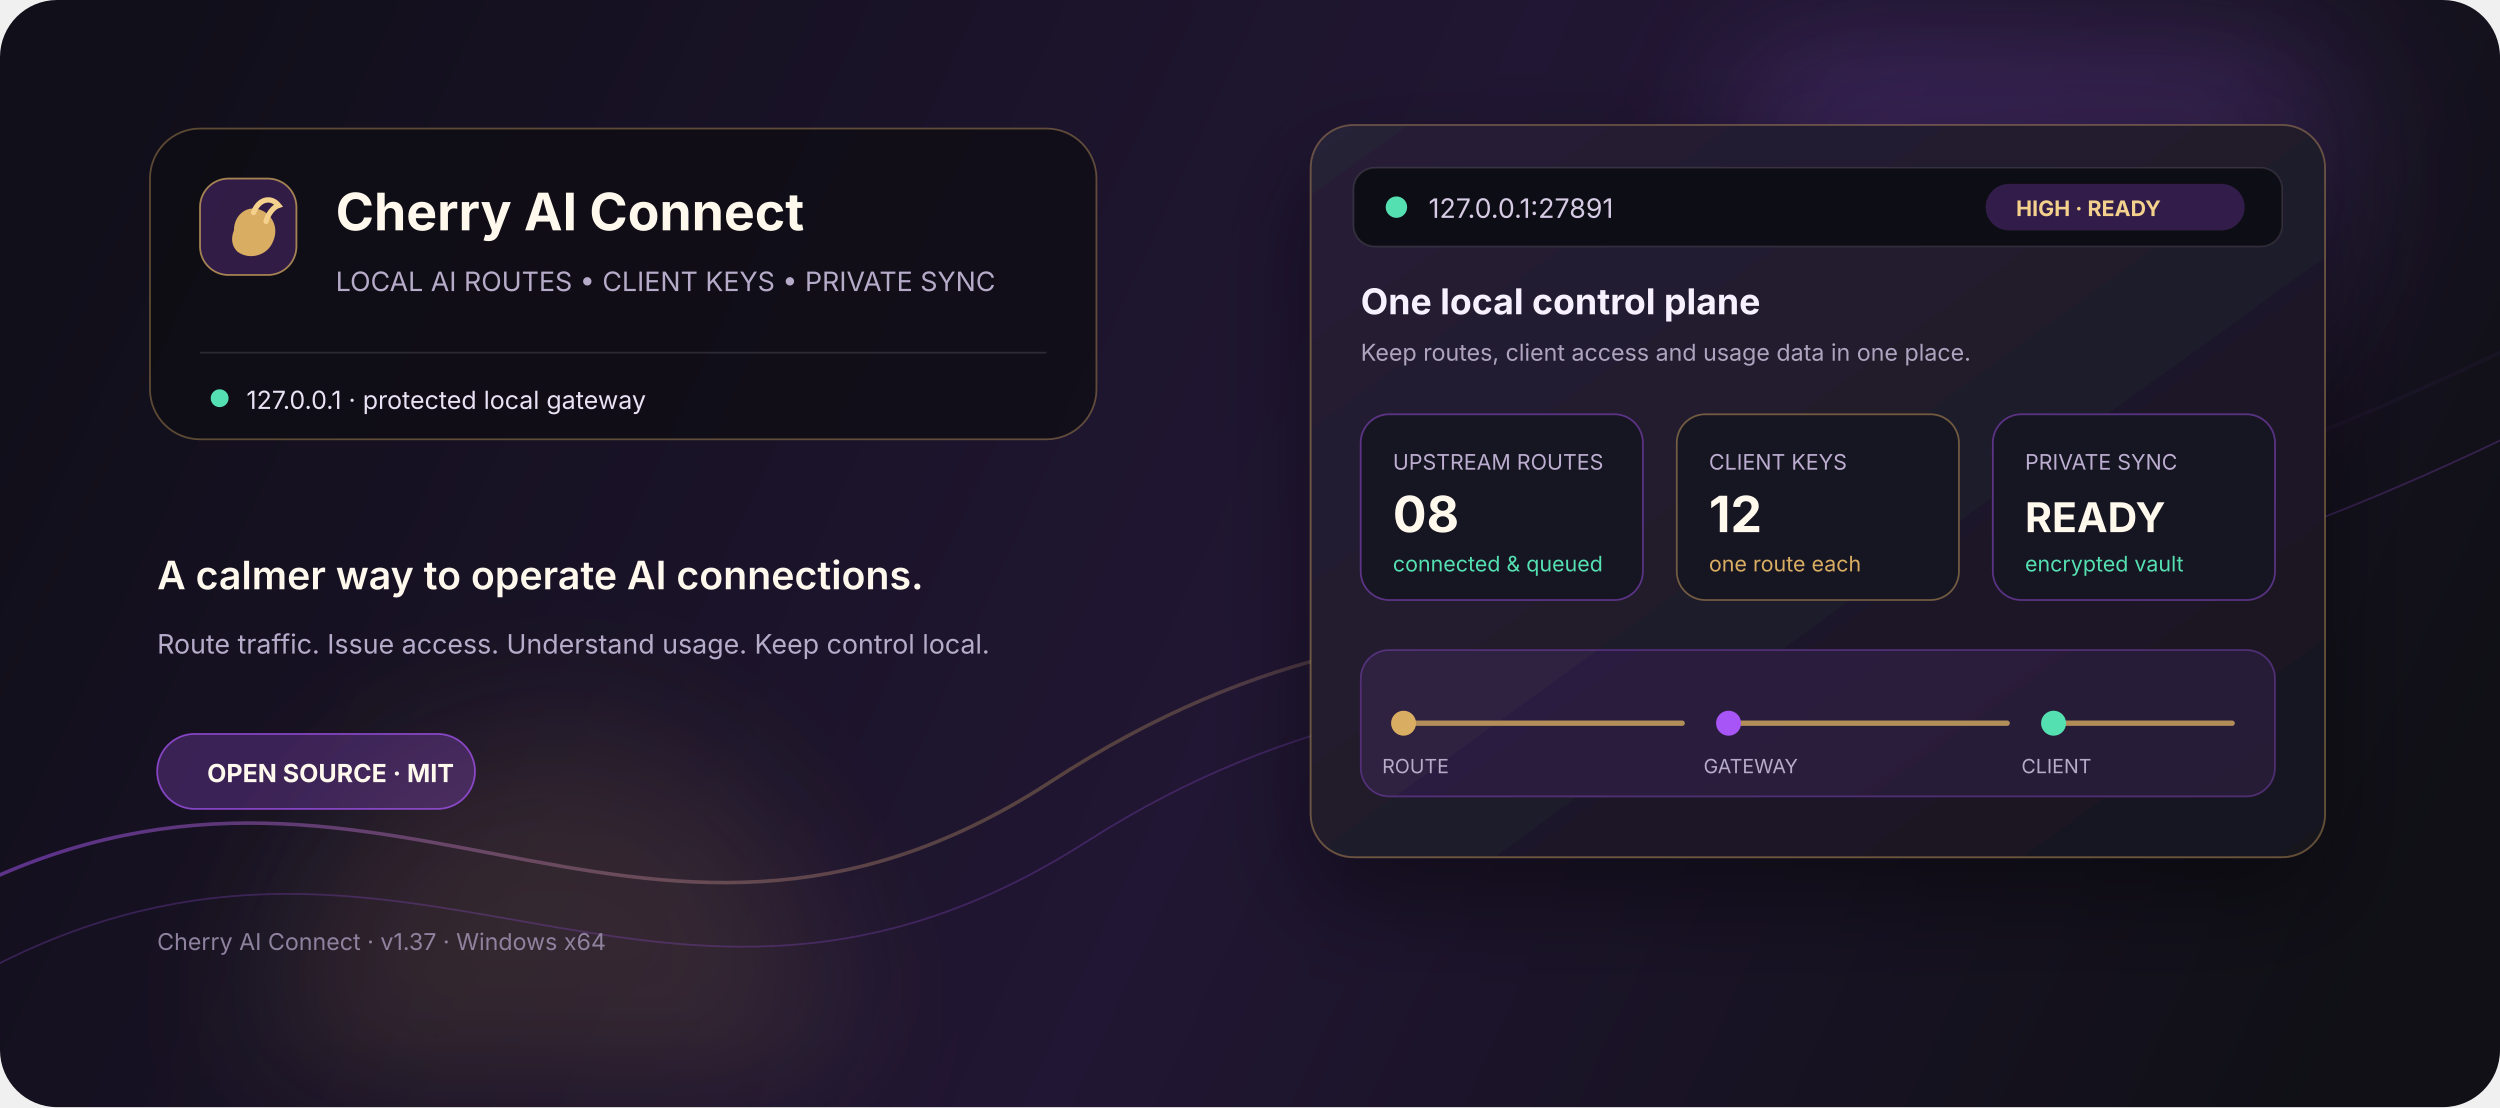
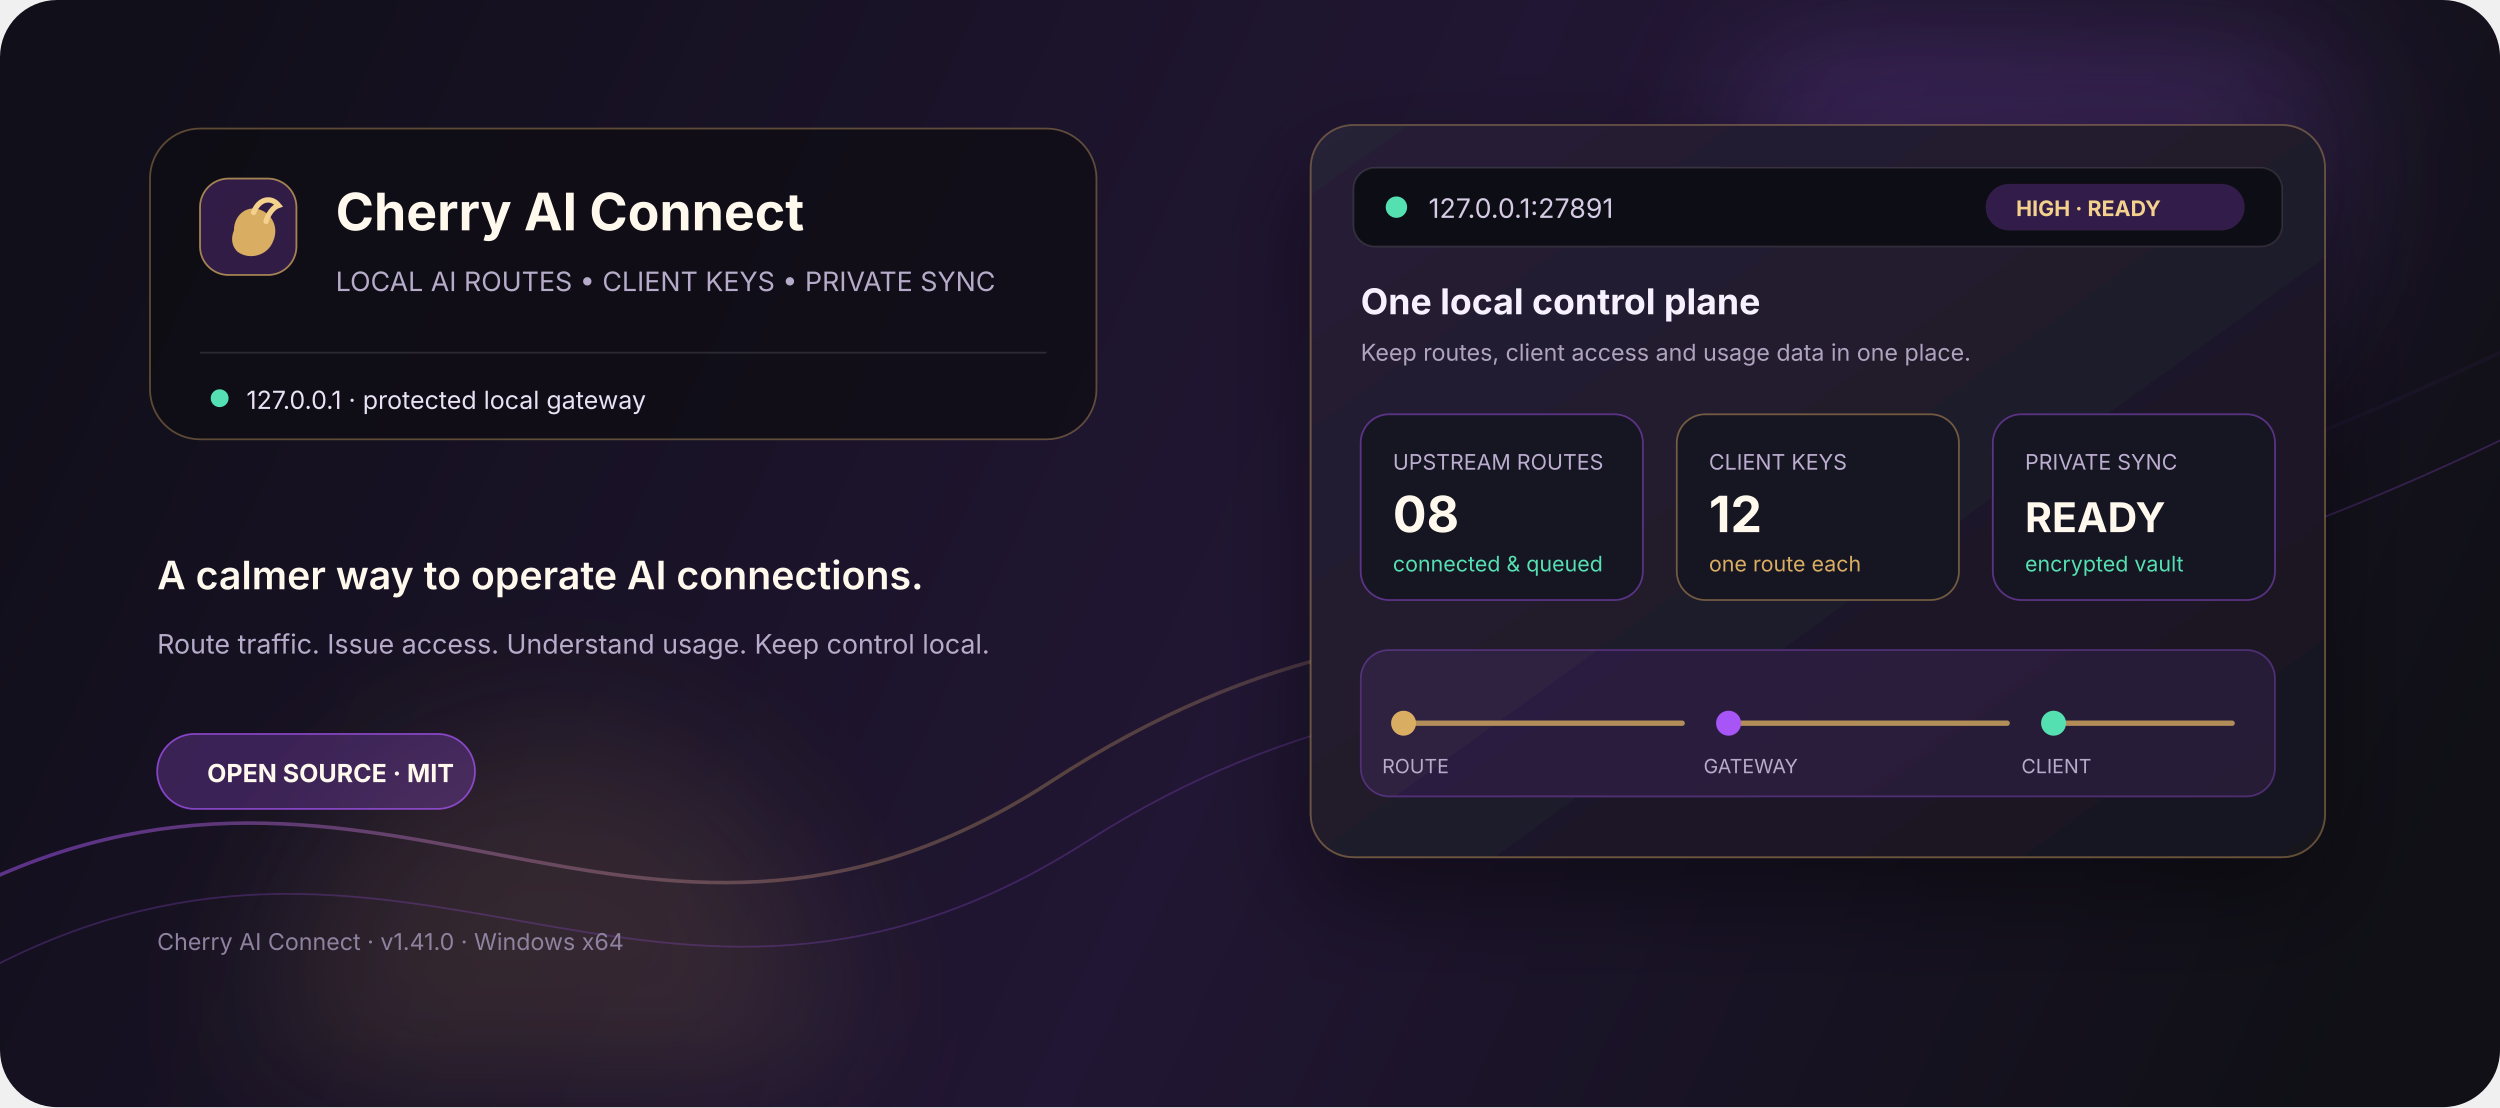
<svg xmlns="http://www.w3.org/2000/svg" width="1400" height="620" viewBox="0 0 1400 620" fill="none" role="img" aria-labelledby="title desc">
  <defs>
    <linearGradient id="bg" x1="90" y1="30" x2="1310" y2="590" gradientUnits="userSpaceOnUse">
      <stop stop-color="#110F1A" />
      <stop offset="0.52" stop-color="#211633" />
      <stop offset="1" stop-color="#101016" />
    </linearGradient>
    <linearGradient id="glow" x1="210" y1="72" x2="1170" y2="510" gradientUnits="userSpaceOnUse">
      <stop stop-color="#A855F7" stop-opacity=".9" />
      <stop offset=".48" stop-color="#D9AD62" stop-opacity=".54" />
      <stop offset="1" stop-color="#A855F7" stop-opacity=".08" />
    </linearGradient>
    <linearGradient id="card" x1="0" y1="0" x2="1" y2="1">
      <stop stop-color="#282037" />
      <stop offset="1" stop-color="#17151F" />
    </linearGradient>
    <filter id="blur" x="-50%" y="-50%" width="200%" height="200%">
      <feGaussianBlur stdDeviation="42" />
    </filter>
    <filter id="shadow" x="-20%" y="-20%" width="140%" height="140%">
      <feDropShadow dx="0" dy="24" stdDeviation="28" flood-color="#000" flood-opacity=".42" />
    </filter>
  </defs>
  <rect width="1400" height="620" rx="32" fill="url(#bg)" />
  <circle cx="1140" cy="96" r="170" fill="#A855F7" fill-opacity=".2" filter="url(#blur)" />
  <circle cx="310" cy="560" r="150" fill="#D9AD62" fill-opacity=".13" filter="url(#blur)" />
  <path d="M-40 510C206 370 354 590 588 438C829 281 953 420 1440 178" stroke="url(#glow)" stroke-width="2" stroke-opacity=".55" />
  <path d="M-20 550C225 411 367 626 609 471C841 323 1020 438 1430 232" stroke="#A855F7" stroke-width="1" stroke-opacity=".24" />
  <g transform="translate(84 72)">
    <rect width="530" height="174" rx="28" fill="#0D0C12" fill-opacity=".7" stroke="#D9AD62" stroke-opacity=".38" />
    <rect x="28" y="28" width="54" height="54" rx="16" fill="#A855F7" fill-opacity=".22" stroke="#D9AD62" stroke-opacity=".72" />
    <path d="M47 57C47 48 55 42 63 46C69 49 72 56 69 63C66 71 56 74 49 69C46 66 45 62 47 57Z" fill="#D9AD62" />
    <path d="M58 47C61 39 68 38 72 43C69 44 66 48 65 52" stroke="#F4D18C" stroke-width="3" stroke-linecap="round" />
    <text x="104" y="57" fill="#FFF8ED" font-family="Inter,Segoe UI,sans-serif" font-size="29" font-weight="700">Cherry AI Connect</text>
    <text x="104" y="91" fill="#B6ABC9" font-family="Inter,Segoe UI,sans-serif" font-size="15">LOCAL AI ROUTES  •  CLIENT KEYS  •  PRIVATE SYNC</text>
    <rect x="28" y="125" width="474" height="1" fill="#FFFFFF" fill-opacity=".12" />
    <circle cx="39" cy="151" r="5" fill="#54E0B2" />
    <text x="54" y="157" fill="#E9E1F4" font-family="Inter,Segoe UI,sans-serif" font-size="14">127.0.0.1 · protected local gateway</text>
  </g>
  <g transform="translate(734 70)" filter="url(#shadow)">
    <rect width="568" height="410" rx="24" fill="url(#card)" stroke="#D9AD62" stroke-opacity=".38" />
    <rect x="24" y="24" width="520" height="44" rx="12" fill="#0F0E15" stroke="#FFFFFF" stroke-opacity=".1" />
    <circle cx="48" cy="46" r="6" fill="#54E0B2" />
    <text x="66" y="52" fill="#D6CBE4" font-family="Inter,Segoe UI,sans-serif" font-size="15">127.0.0.1:27891</text>
    <rect x="378" y="33" width="145" height="26" rx="13" fill="#A855F7" fill-opacity=".23" />
    <text x="395" y="51" fill="#F4D18C" font-family="Inter,Segoe UI,sans-serif" font-size="12" font-weight="700">HIGH · READY</text>
    <text x="28" y="106" fill="#F7F0FF" font-family="Inter,Segoe UI,sans-serif" font-size="20" font-weight="700">One local control plane</text>
    <text x="28" y="132" fill="#AFA4BF" font-family="Inter,Segoe UI,sans-serif" font-size="13">Keep routes, client access and usage data in one place.</text>
    <g transform="translate(28 162)">
      <rect width="158" height="104" rx="16" fill="#171421" stroke="#A855F7" stroke-opacity=".45" />
      <text x="18" y="31" fill="#BBAED0" font-family="Inter,Segoe UI,sans-serif" font-size="12">UPSTREAM ROUTES</text>
      <text x="18" y="66" fill="#FFF8ED" font-family="Inter,Segoe UI,sans-serif" font-size="28" font-weight="700">08</text>
      <text x="18" y="88" fill="#54E0B2" font-family="Inter,Segoe UI,sans-serif" font-size="12">connected &amp; queued</text>
    </g>
    <g transform="translate(205 162)">
      <rect width="158" height="104" rx="16" fill="#171421" stroke="#D9AD62" stroke-opacity=".45" />
      <text x="18" y="31" fill="#BBAED0" font-family="Inter,Segoe UI,sans-serif" font-size="12">CLIENT KEYS</text>
      <text x="18" y="66" fill="#FFF8ED" font-family="Inter,Segoe UI,sans-serif" font-size="28" font-weight="700">12</text>
      <text x="18" y="88" fill="#D9AD62" font-family="Inter,Segoe UI,sans-serif" font-size="12">one route each</text>
    </g>
    <g transform="translate(382 162)">
      <rect width="158" height="104" rx="16" fill="#171421" stroke="#A855F7" stroke-opacity=".45" />
      <text x="18" y="31" fill="#BBAED0" font-family="Inter,Segoe UI,sans-serif" font-size="12">PRIVATE SYNC</text>
      <text x="18" y="66" fill="#FFF8ED" font-family="Inter,Segoe UI,sans-serif" font-size="23" font-weight="700">READY</text>
      <text x="18" y="88" fill="#54E0B2" font-family="Inter,Segoe UI,sans-serif" font-size="12">encrypted vault</text>
    </g>
    <rect x="28" y="294" width="512" height="82" rx="16" fill="#A855F7" fill-opacity=".1" stroke="#A855F7" stroke-opacity=".34" />
    <path d="M52 335H208M234 335H390M416 335H516" stroke="#D9AD62" stroke-width="3" stroke-linecap="round" stroke-opacity=".78" />
    <circle cx="52" cy="335" r="7" fill="#D9AD62" />
    <circle cx="234" cy="335" r="7" fill="#A855F7" />
    <circle cx="416" cy="335" r="7" fill="#54E0B2" />
    <text x="40" y="363" fill="#B6ABC9" font-family="Inter,Segoe UI,sans-serif" font-size="11">ROUTE</text>
    <text x="220" y="363" fill="#B6ABC9" font-family="Inter,Segoe UI,sans-serif" font-size="11">GATEWAY</text>
    <text x="398" y="363" fill="#B6ABC9" font-family="Inter,Segoe UI,sans-serif" font-size="11">CLIENT</text>
  </g>
  <text x="88" y="330" fill="#FFF8ED" font-family="Inter,Segoe UI,sans-serif" font-size="22" font-weight="600">A calmer way to operate AI connections.</text>
  <text x="88" y="366" fill="#B6ABC9" font-family="Inter,Segoe UI,sans-serif" font-size="15">Route traffic. Issue access. Understand usage. Keep control local.</text>
  <rect x="88" y="411" width="178" height="42" rx="21" fill="#A855F7" fill-opacity=".25" stroke="#A855F7" stroke-opacity=".72" />
  <text x="116" y="438" fill="#FFF8ED" font-family="Inter,Segoe UI,sans-serif" font-size="14" font-weight="700">OPEN SOURCE · MIT</text>
-   <text x="88" y="532" fill="#8E829F" font-family="Inter,Segoe UI,sans-serif" font-size="13">Cherry AI Connect · v1.37 · Windows x64</text>
+   <text x="88" y="532" fill="#8E829F" font-family="Inter,Segoe UI,sans-serif" font-size="13">Cherry AI Connect · v1.41.0 · Windows x64</text>
</svg>
